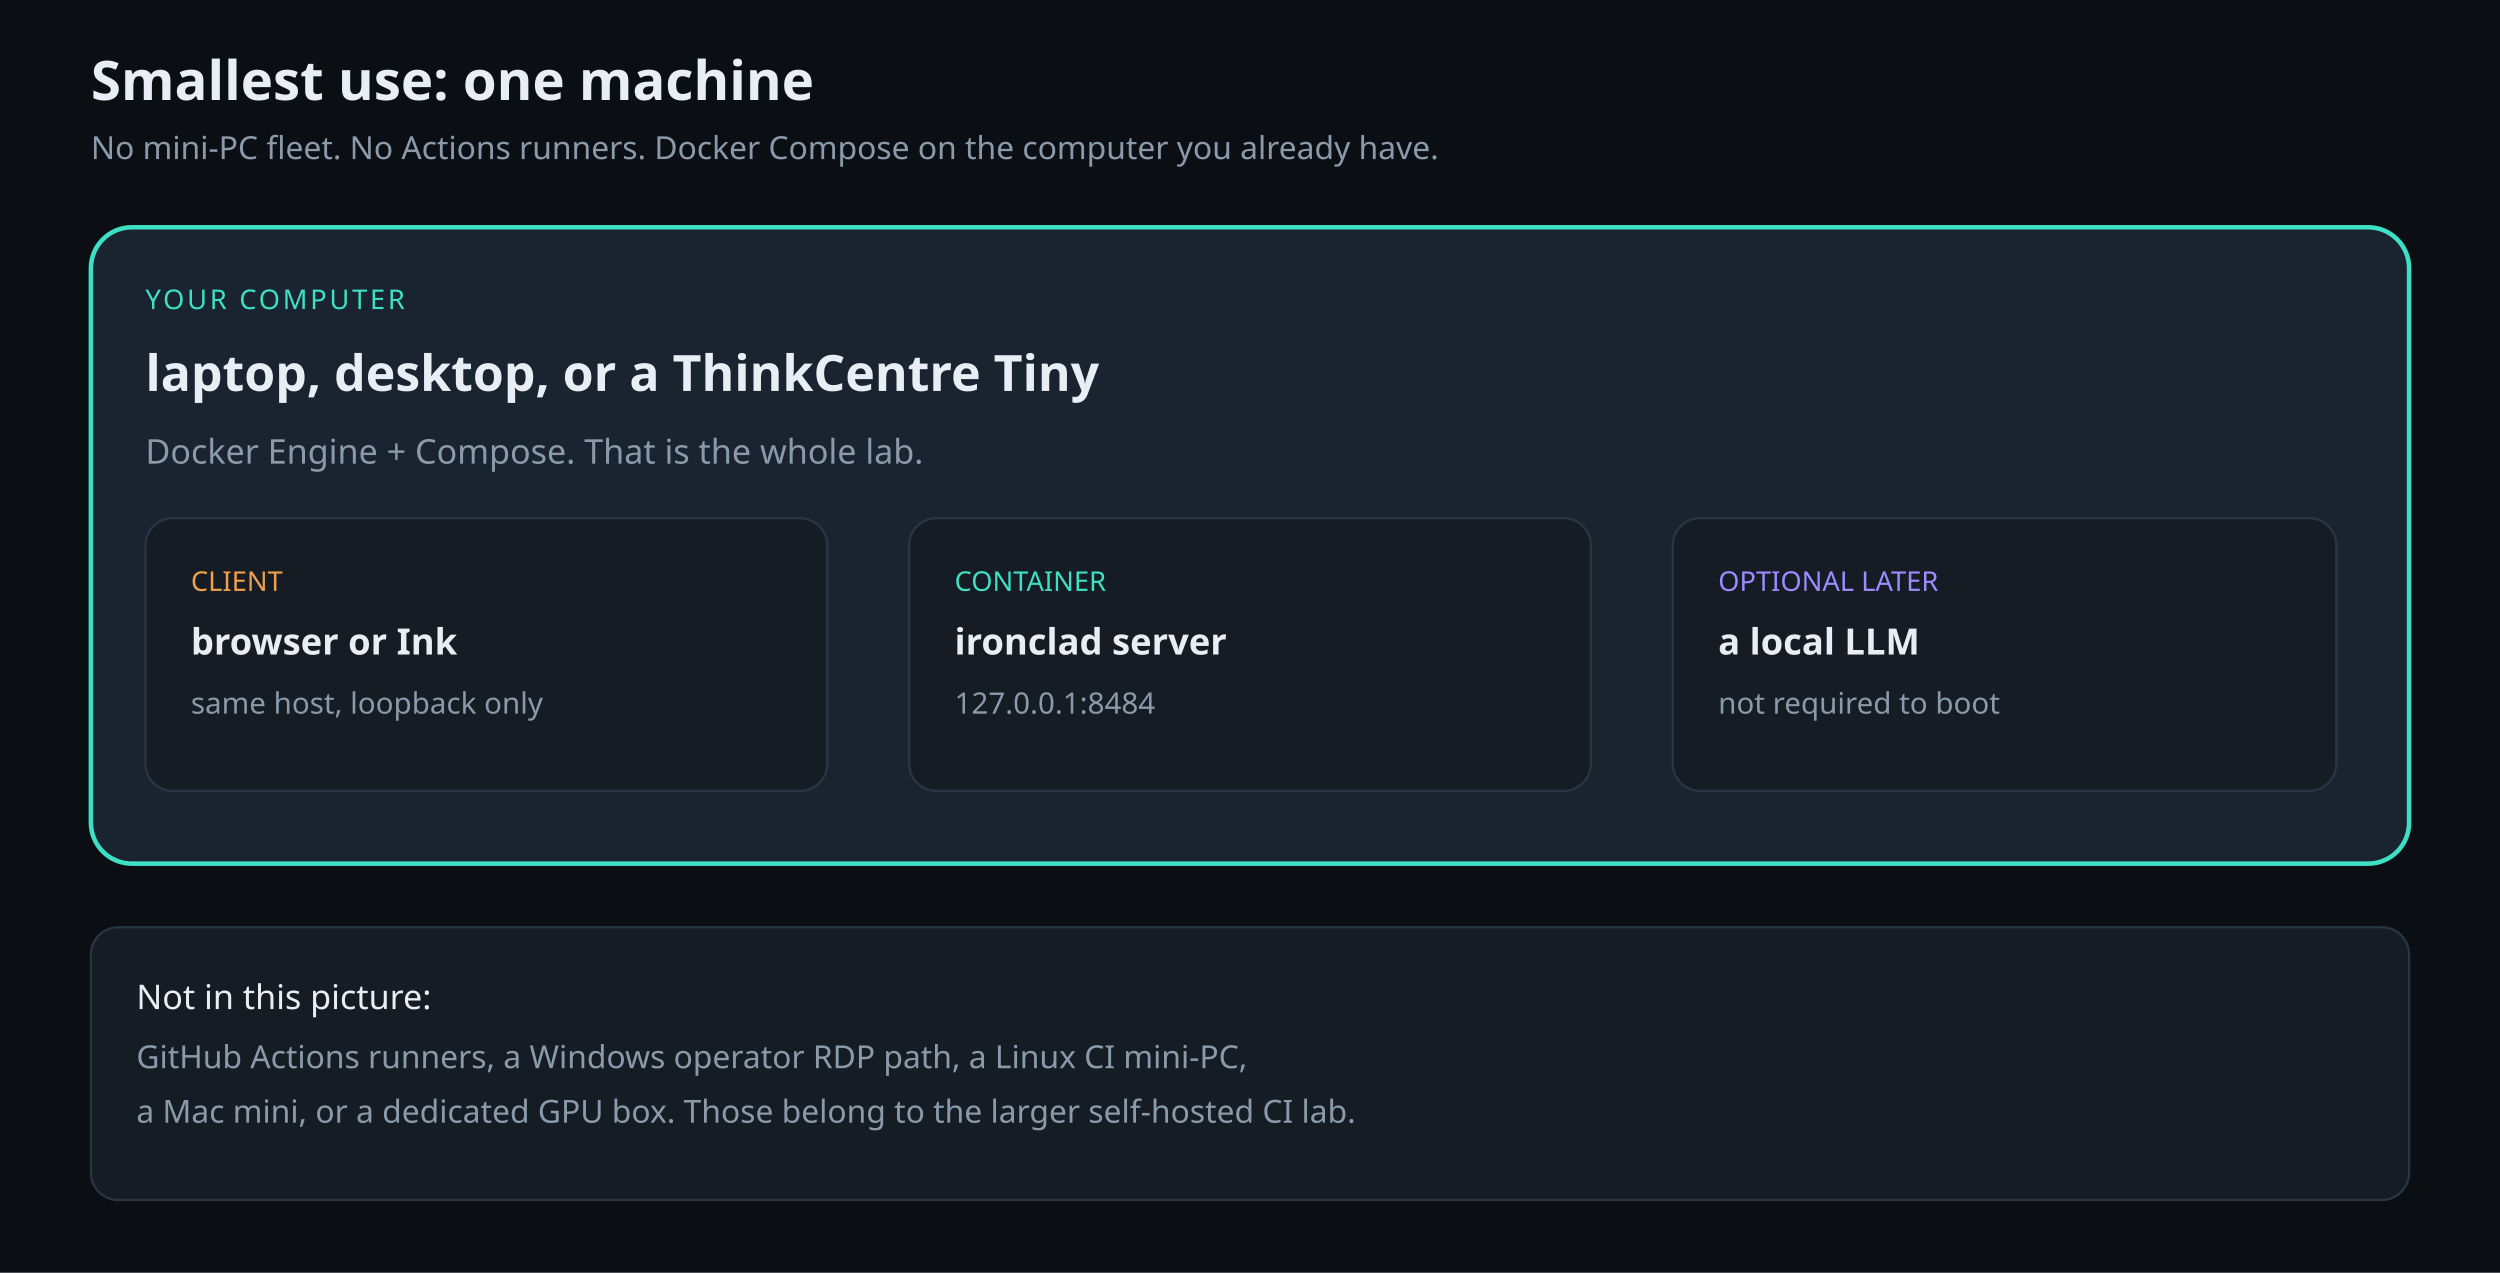
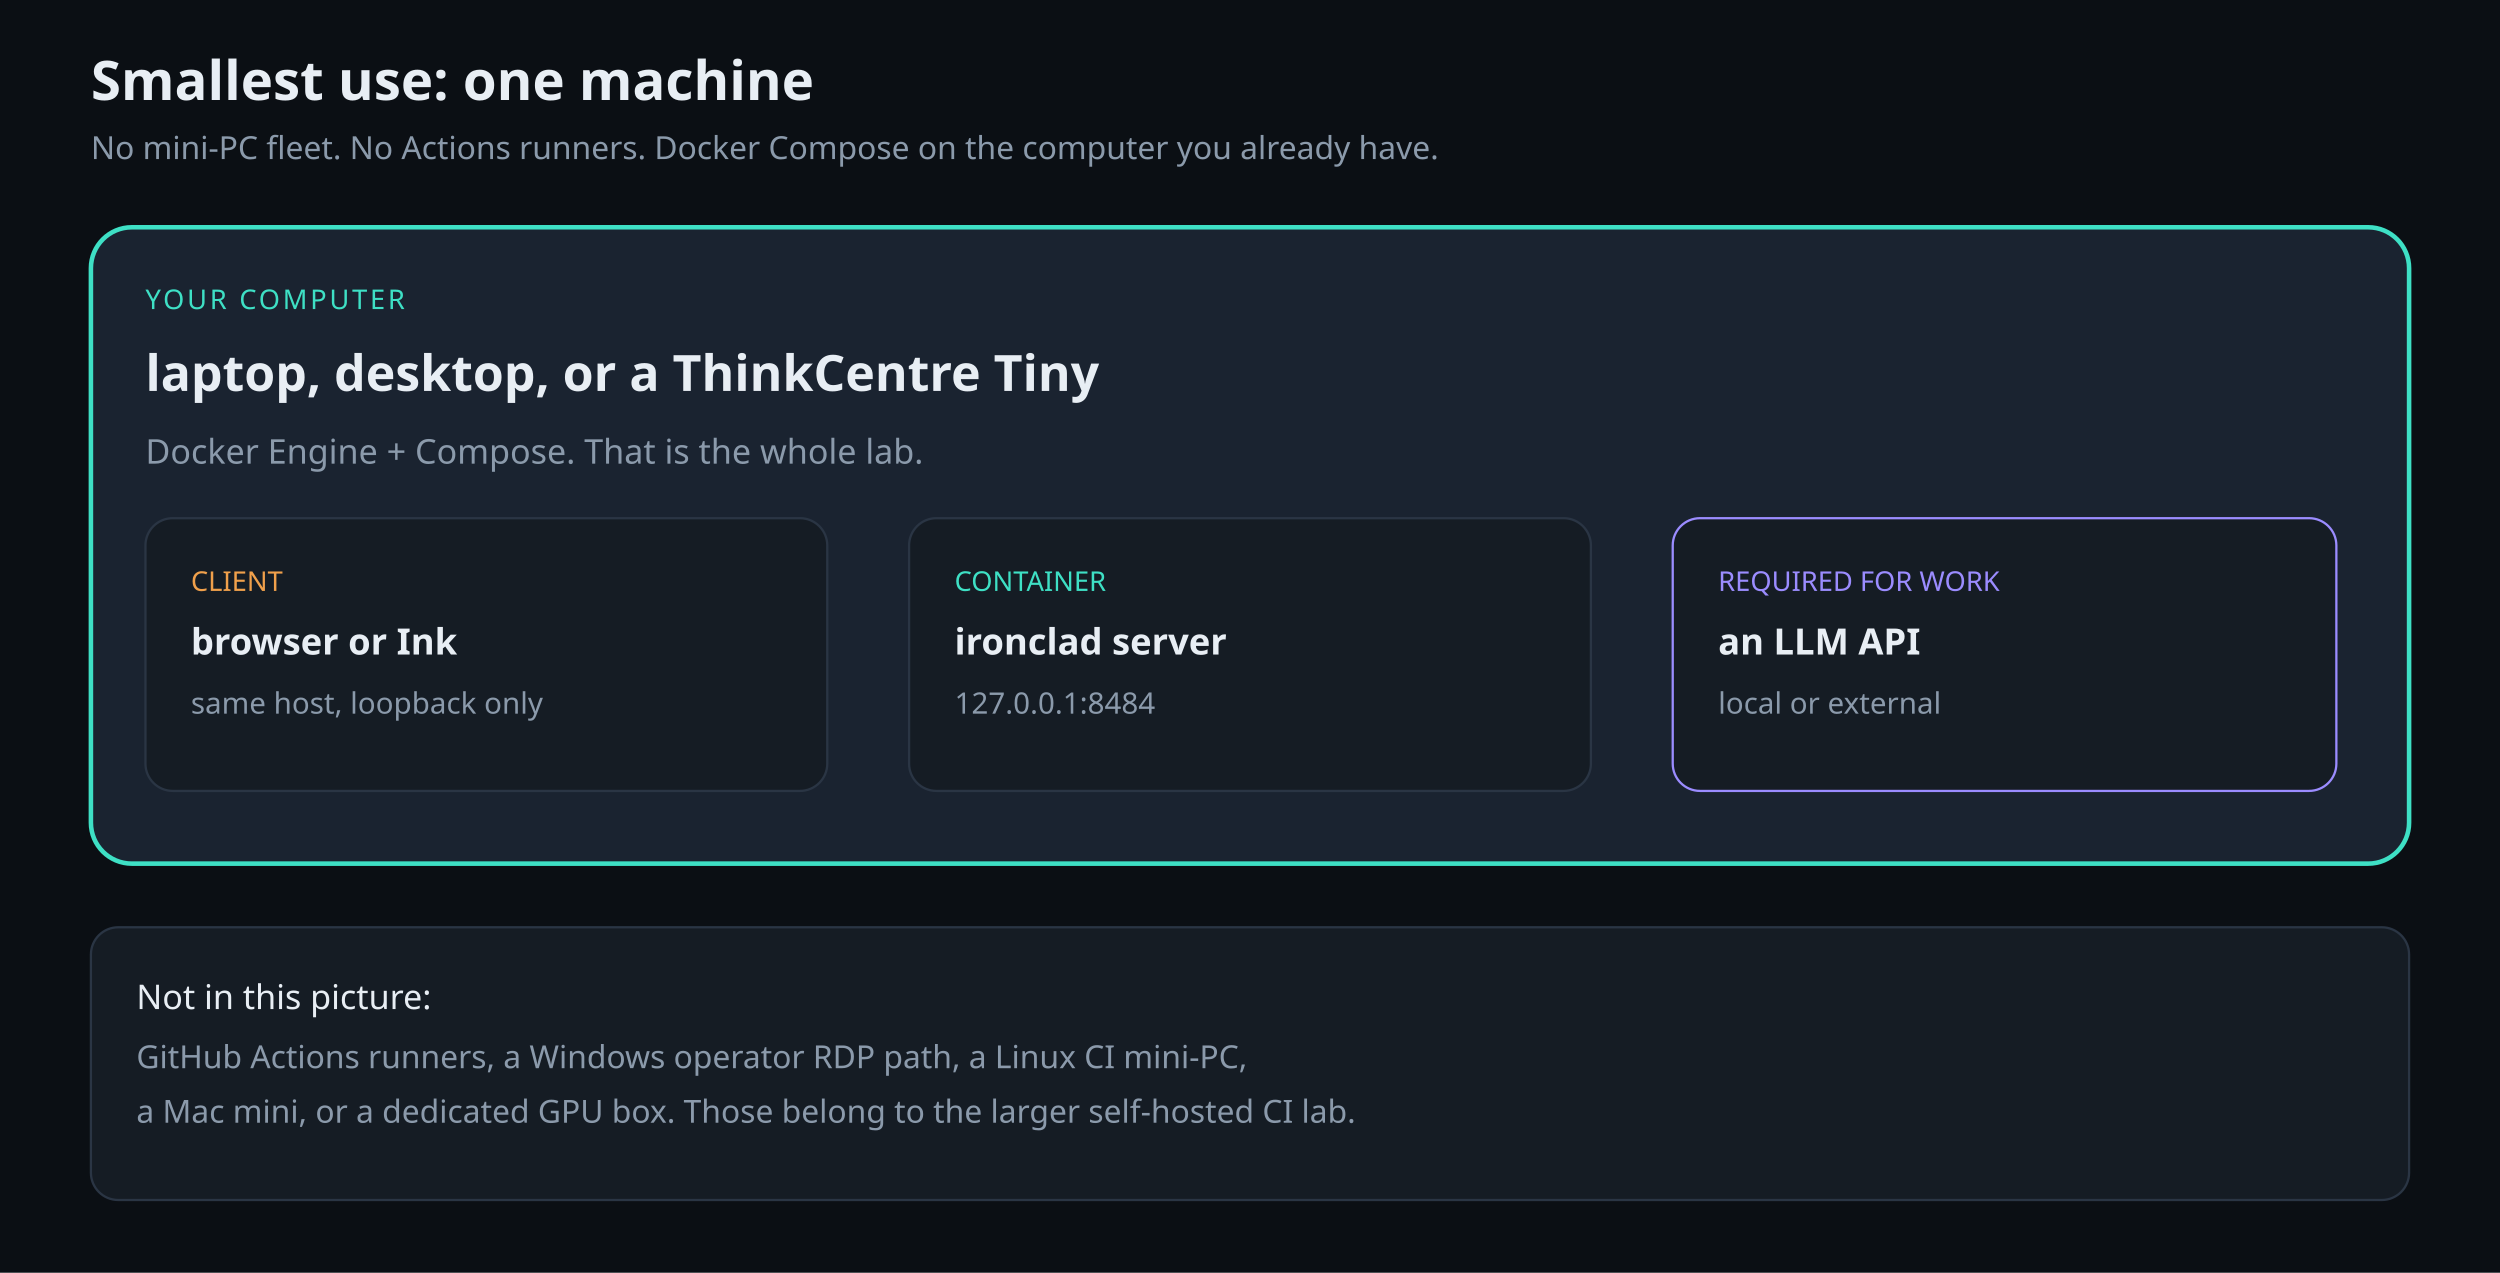
<svg xmlns="http://www.w3.org/2000/svg" viewBox="0 0 1100 560" role="img" aria-labelledby="t d">
  <rect width="1100" height="560" fill="#0b0f14" />
  <text x="40" y="44" fill="#e8eef4" font-family="Segoe UI, system-ui, sans-serif" font-size="24" font-weight="700">Smallest use: one machine</text>
  <text x="40" y="70" fill="#8b9aab" font-family="Segoe UI, system-ui, sans-serif" font-size="14">No mini-PC fleet. No Actions runners. Docker Compose on the computer you already have.</text>
  <g font-family="Segoe UI, system-ui, sans-serif">
    <rect x="40" y="100" rx="18" width="1020" height="280" fill="#1a2330" stroke="#3ee0c5" stroke-width="2" />
    <text x="64" y="136" fill="#3ee0c5" font-size="12" letter-spacing="1.2">YOUR COMPUTER</text>
    <text x="64" y="172" fill="#e8eef4" font-size="22" font-weight="700">laptop, desktop, or a ThinkCentre Tiny</text>
    <text x="64" y="204" fill="#8b9aab" font-size="15">Docker Engine + Compose. That is the whole lab.</text>
    <rect x="64" y="228" rx="12" width="300" height="120" fill="#151c24" stroke="#2a3544" />
    <text x="84" y="260" fill="#f0a04b" font-size="12">CLIENT</text>
    <text x="84" y="288" fill="#e8eef4" font-size="16" font-weight="700">browser or Ink</text>
    <text x="84" y="314" fill="#8b9aab" font-size="13">same host, loopback only</text>
    <rect x="400" y="228" rx="12" width="300" height="120" fill="#151c24" stroke="#2a3544" />
    <text x="420" y="260" fill="#3ee0c5" font-size="12">CONTAINER</text>
    <text x="420" y="288" fill="#e8eef4" font-size="16" font-weight="700">ironclad server</text>
    <text x="420" y="314" fill="#8b9aab" font-size="13">127.0.0.1:8484</text>
-     <rect x="736" y="228" rx="12" width="292" height="120" fill="#151c24" stroke="#2a3544" />
-     <text x="756" y="260" fill="#9b8cff" font-size="12">OPTIONAL LATER</text>
-     <text x="756" y="288" fill="#e8eef4" font-size="16" font-weight="700">a local LLM</text>
-     <text x="756" y="314" fill="#8b9aab" font-size="13">not required to boot</text>
+     <rect x="736" y="228" rx="12" width="292" height="120" fill="#151c24" stroke="#9b8cff" />
+     <text x="756" y="260" fill="#9b8cff" font-size="12">REQUIRED FOR WORK</text>
+     <text x="756" y="288" fill="#e8eef4" font-size="16" font-weight="700">an LLM API</text>
+     <text x="756" y="314" fill="#8b9aab" font-size="13">local or external</text>
  </g>
  <rect x="40" y="408" rx="12" width="1020" height="120" fill="#151c24" stroke="#2a3544" />
  <text x="60" y="444" fill="#e8eef4" font-family="Segoe UI, system-ui, sans-serif" font-size="15">Not in this picture:</text>
  <text x="60" y="470" fill="#8b9aab" font-family="Segoe UI, system-ui, sans-serif" font-size="14">GitHub Actions runners, a Windows operator RDP path, a Linux CI mini-PC,</text>
  <text x="60" y="494" fill="#8b9aab" font-family="Segoe UI, system-ui, sans-serif" font-size="14">a Mac mini, or a dedicated GPU box. Those belong to the larger self-hosted CI lab.</text>
</svg>
